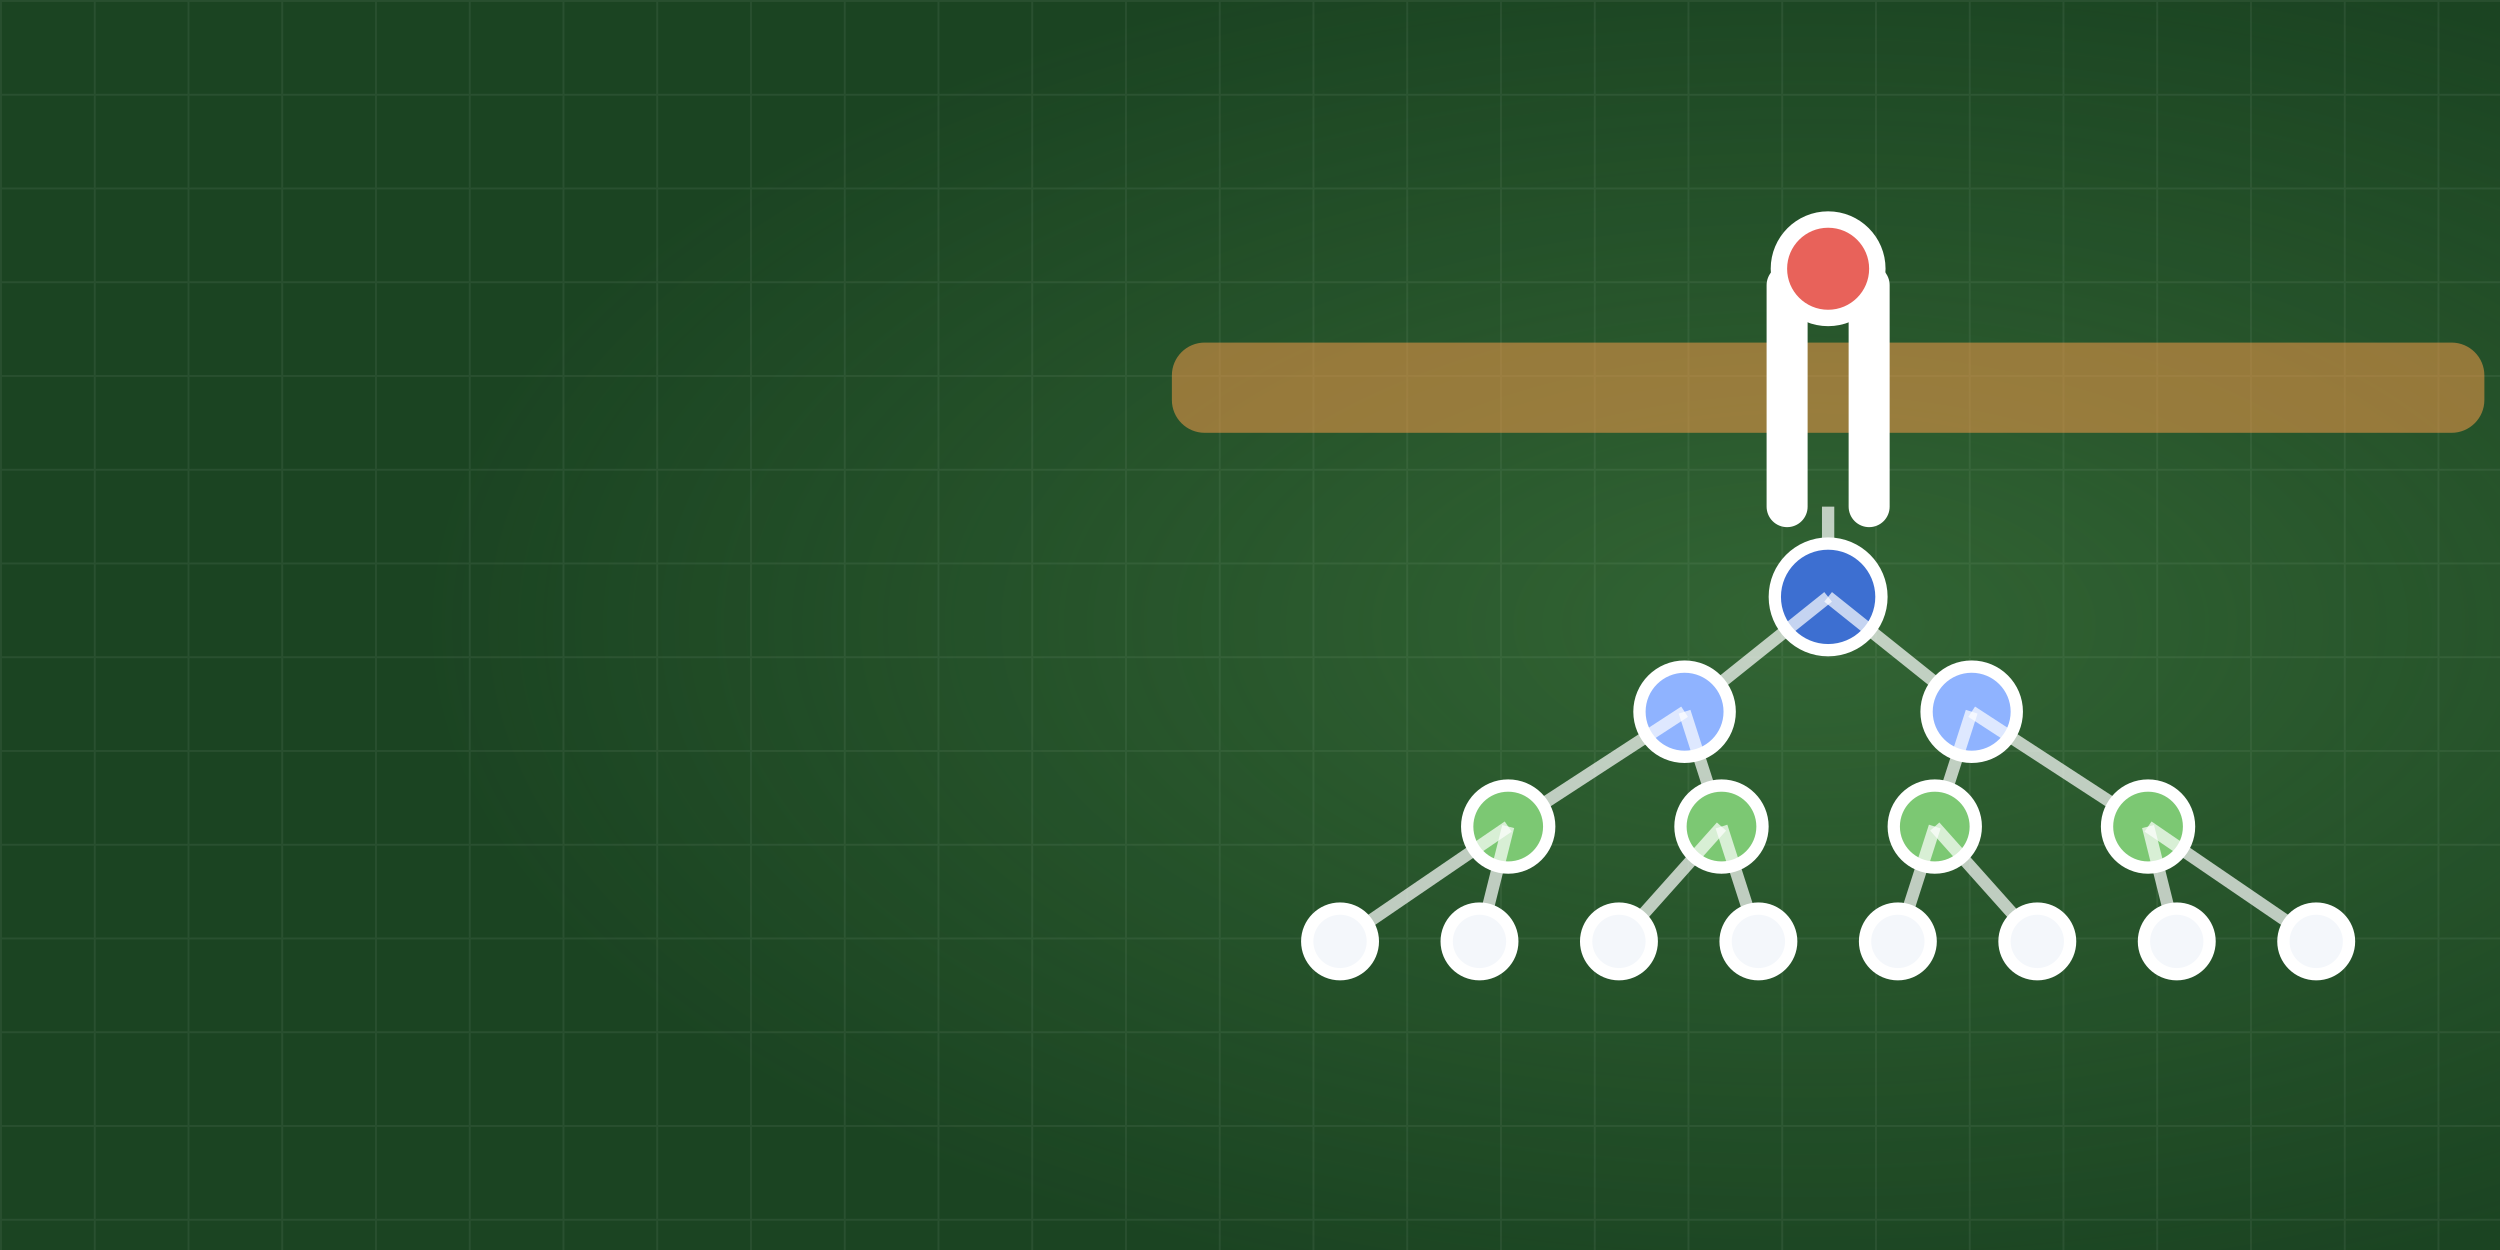
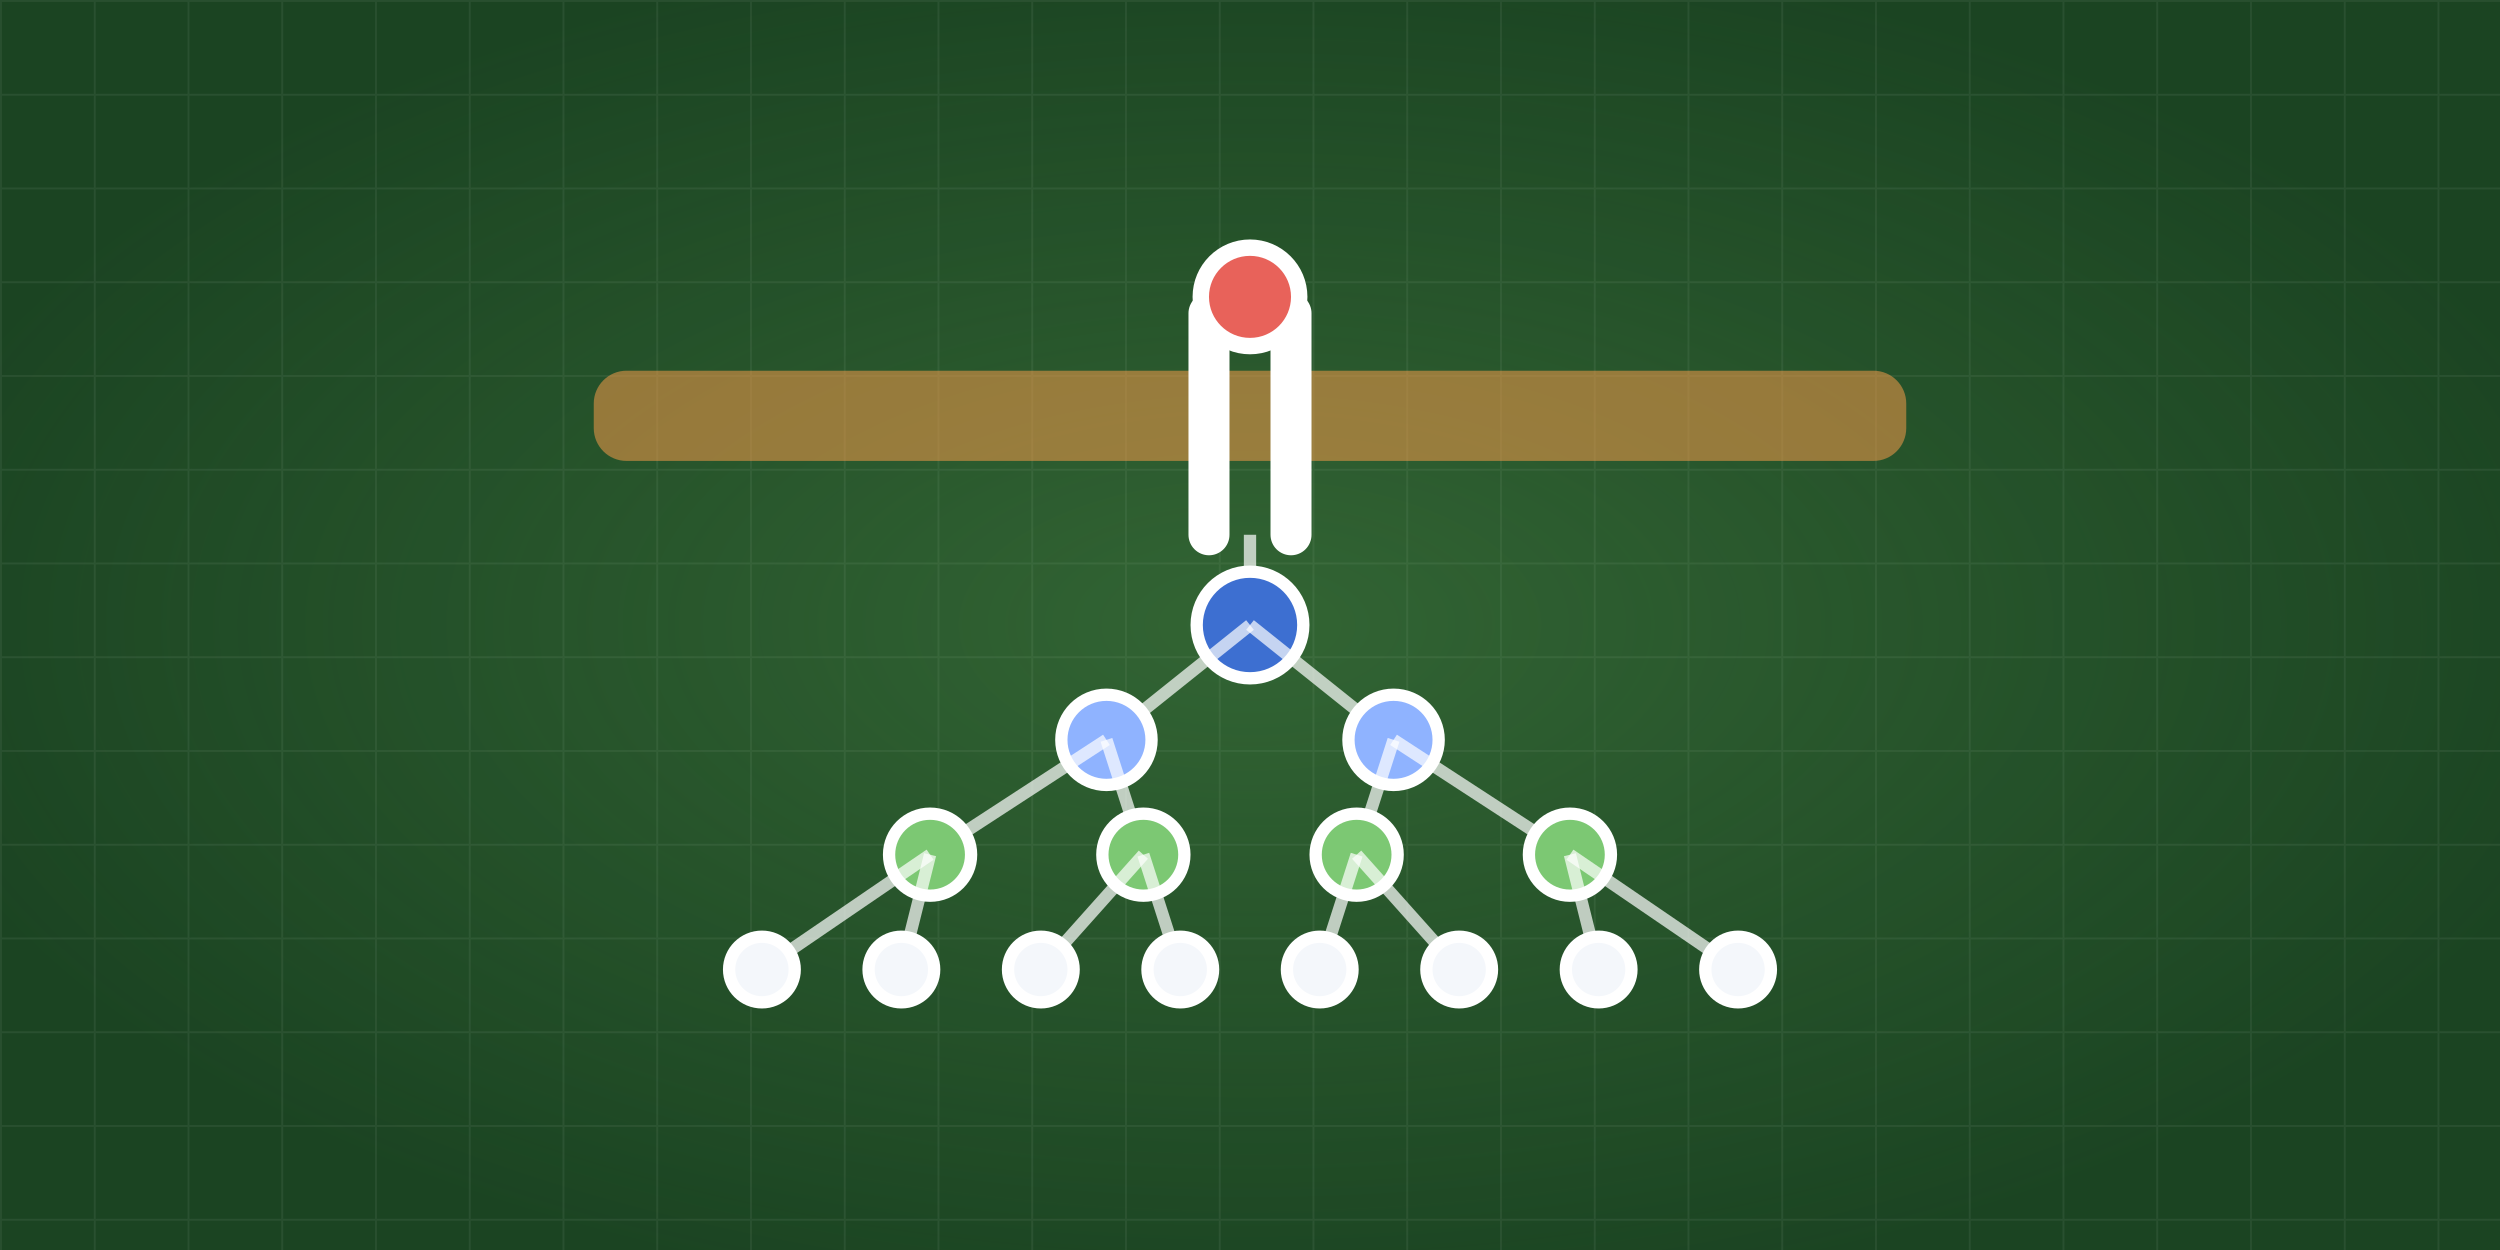
<svg xmlns="http://www.w3.org/2000/svg" viewBox="0 0 640 320">
  <defs>
    <pattern id="g" width="24" height="24" patternUnits="userSpaceOnUse">
      <path d="M24 0H0V24" fill="none" stroke="#fff" stroke-opacity=".06" />
    </pattern>
-     <radialGradient id="r" cx=".72" cy=".5" r=".55">
+     <radialGradient id="r" cx=".5" cy=".5" r=".55">
      <stop offset="0" stop-color="#7CCB6B" stop-opacity=".24" />
      <stop offset="1" stop-color="#7CCB6B" stop-opacity="0" />
    </radialGradient>
  </defs>
  <rect width="640" height="320" fill="#1B4422" />
  <rect width="640" height="320" fill="url(#g)" />
  <rect width="640" height="320" fill="url(#r)" />
-   <g transform="translate(300 52) scale(1.05)">
+   <g transform="translate(152.0 59.2) scale(1.05)">
    <rect x="0" y="34" width="320" height="22" rx="8" fill="#F2994A" fill-opacity=".55" />
    <path d="M150 20 v54 M170 20 v54" stroke="#fff" stroke-width="10" stroke-linecap="round" />
    <circle cx="160" cy="16" r="12" fill="#E8625A" stroke="#fff" stroke-width="4" stroke-linejoin="round" stroke-linecap="round" />
    <path d="M160.0 74 L160.0 96" stroke="#fff" stroke-width="3" stroke-opacity=".7" />
    <circle cx="160.0" cy="96" r="13" fill="#3D6FD1" stroke="#fff" stroke-width="3" />
    <path d="M160.0 96 L125.0 124" stroke="#fff" stroke-width="3" stroke-opacity=".7" />
    <path d="M160.0 96 L195.0 124" stroke="#fff" stroke-width="3" stroke-opacity=".7" />
    <circle cx="125.0" cy="124" r="11" fill="#8FB3FF" stroke="#fff" stroke-width="3" />
    <circle cx="195.0" cy="124" r="11" fill="#8FB3FF" stroke="#fff" stroke-width="3" />
    <path d="M125.0 124 L82.0 152" stroke="#fff" stroke-width="3" stroke-opacity=".7" />
    <path d="M125.0 124 L134.0 152" stroke="#fff" stroke-width="3" stroke-opacity=".7" />
    <path d="M195.0 124 L186.0 152" stroke="#fff" stroke-width="3" stroke-opacity=".7" />
    <path d="M195.0 124 L238.0 152" stroke="#fff" stroke-width="3" stroke-opacity=".7" />
    <circle cx="82.0" cy="152" r="10" fill="#7CC873" stroke="#fff" stroke-width="3" />
    <circle cx="134.0" cy="152" r="10" fill="#7CC873" stroke="#fff" stroke-width="3" />
    <circle cx="186.0" cy="152" r="10" fill="#7CC873" stroke="#fff" stroke-width="3" />
    <circle cx="238.0" cy="152" r="10" fill="#7CC873" stroke="#fff" stroke-width="3" />
    <path d="M82.0 152 L41.0 180" stroke="#fff" stroke-width="3" stroke-opacity=".7" />
    <path d="M82.0 152 L75.0 180" stroke="#fff" stroke-width="3" stroke-opacity=".7" />
    <path d="M134.0 152 L109.0 180" stroke="#fff" stroke-width="3" stroke-opacity=".7" />
    <path d="M134.0 152 L143.0 180" stroke="#fff" stroke-width="3" stroke-opacity=".7" />
    <path d="M186.0 152 L177.0 180" stroke="#fff" stroke-width="3" stroke-opacity=".7" />
    <path d="M186.0 152 L211.0 180" stroke="#fff" stroke-width="3" stroke-opacity=".7" />
    <path d="M238.0 152 L245.0 180" stroke="#fff" stroke-width="3" stroke-opacity=".7" />
    <path d="M238.0 152 L279.0 180" stroke="#fff" stroke-width="3" stroke-opacity=".7" />
    <circle cx="41.0" cy="180" r="8" fill="#F4F7FB" stroke="#fff" stroke-width="3" />
    <circle cx="75.0" cy="180" r="8" fill="#F4F7FB" stroke="#fff" stroke-width="3" />
    <circle cx="109.0" cy="180" r="8" fill="#F4F7FB" stroke="#fff" stroke-width="3" />
    <circle cx="143.0" cy="180" r="8" fill="#F4F7FB" stroke="#fff" stroke-width="3" />
    <circle cx="177.0" cy="180" r="8" fill="#F4F7FB" stroke="#fff" stroke-width="3" />
    <circle cx="211.0" cy="180" r="8" fill="#F4F7FB" stroke="#fff" stroke-width="3" />
    <circle cx="245.0" cy="180" r="8" fill="#F4F7FB" stroke="#fff" stroke-width="3" />
    <circle cx="279.0" cy="180" r="8" fill="#F4F7FB" stroke="#fff" stroke-width="3" />
  </g>
</svg>
